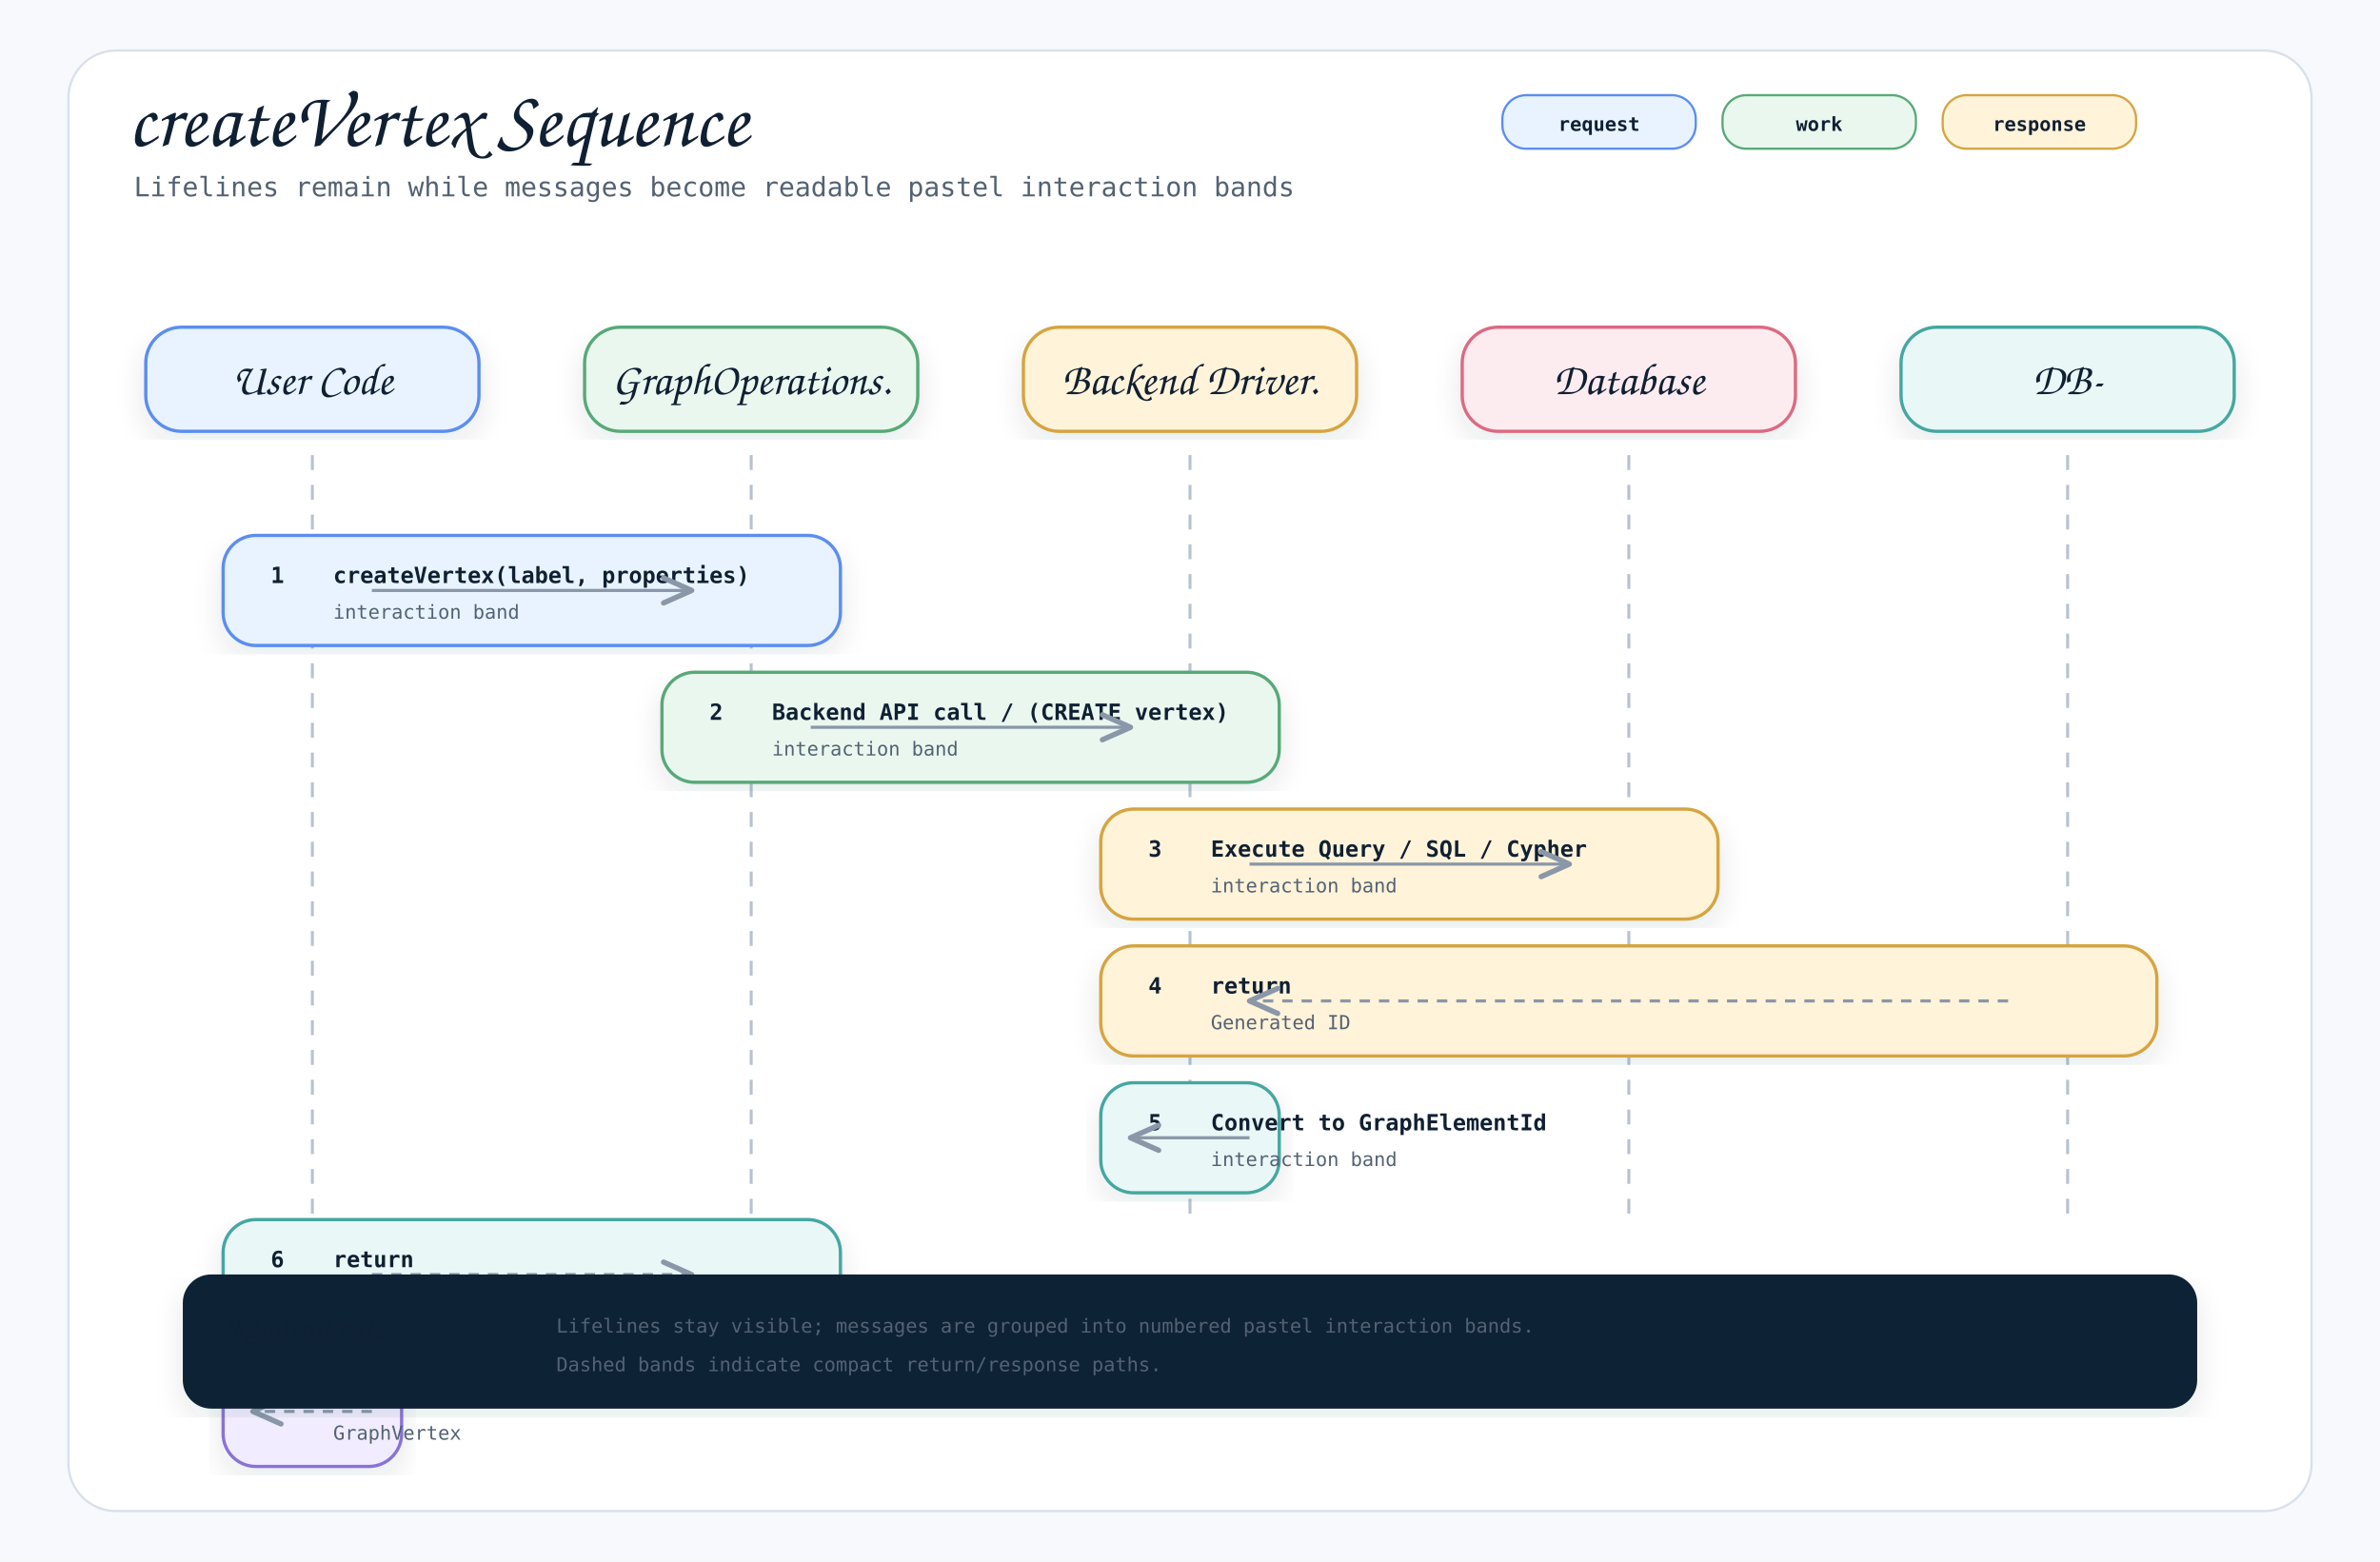
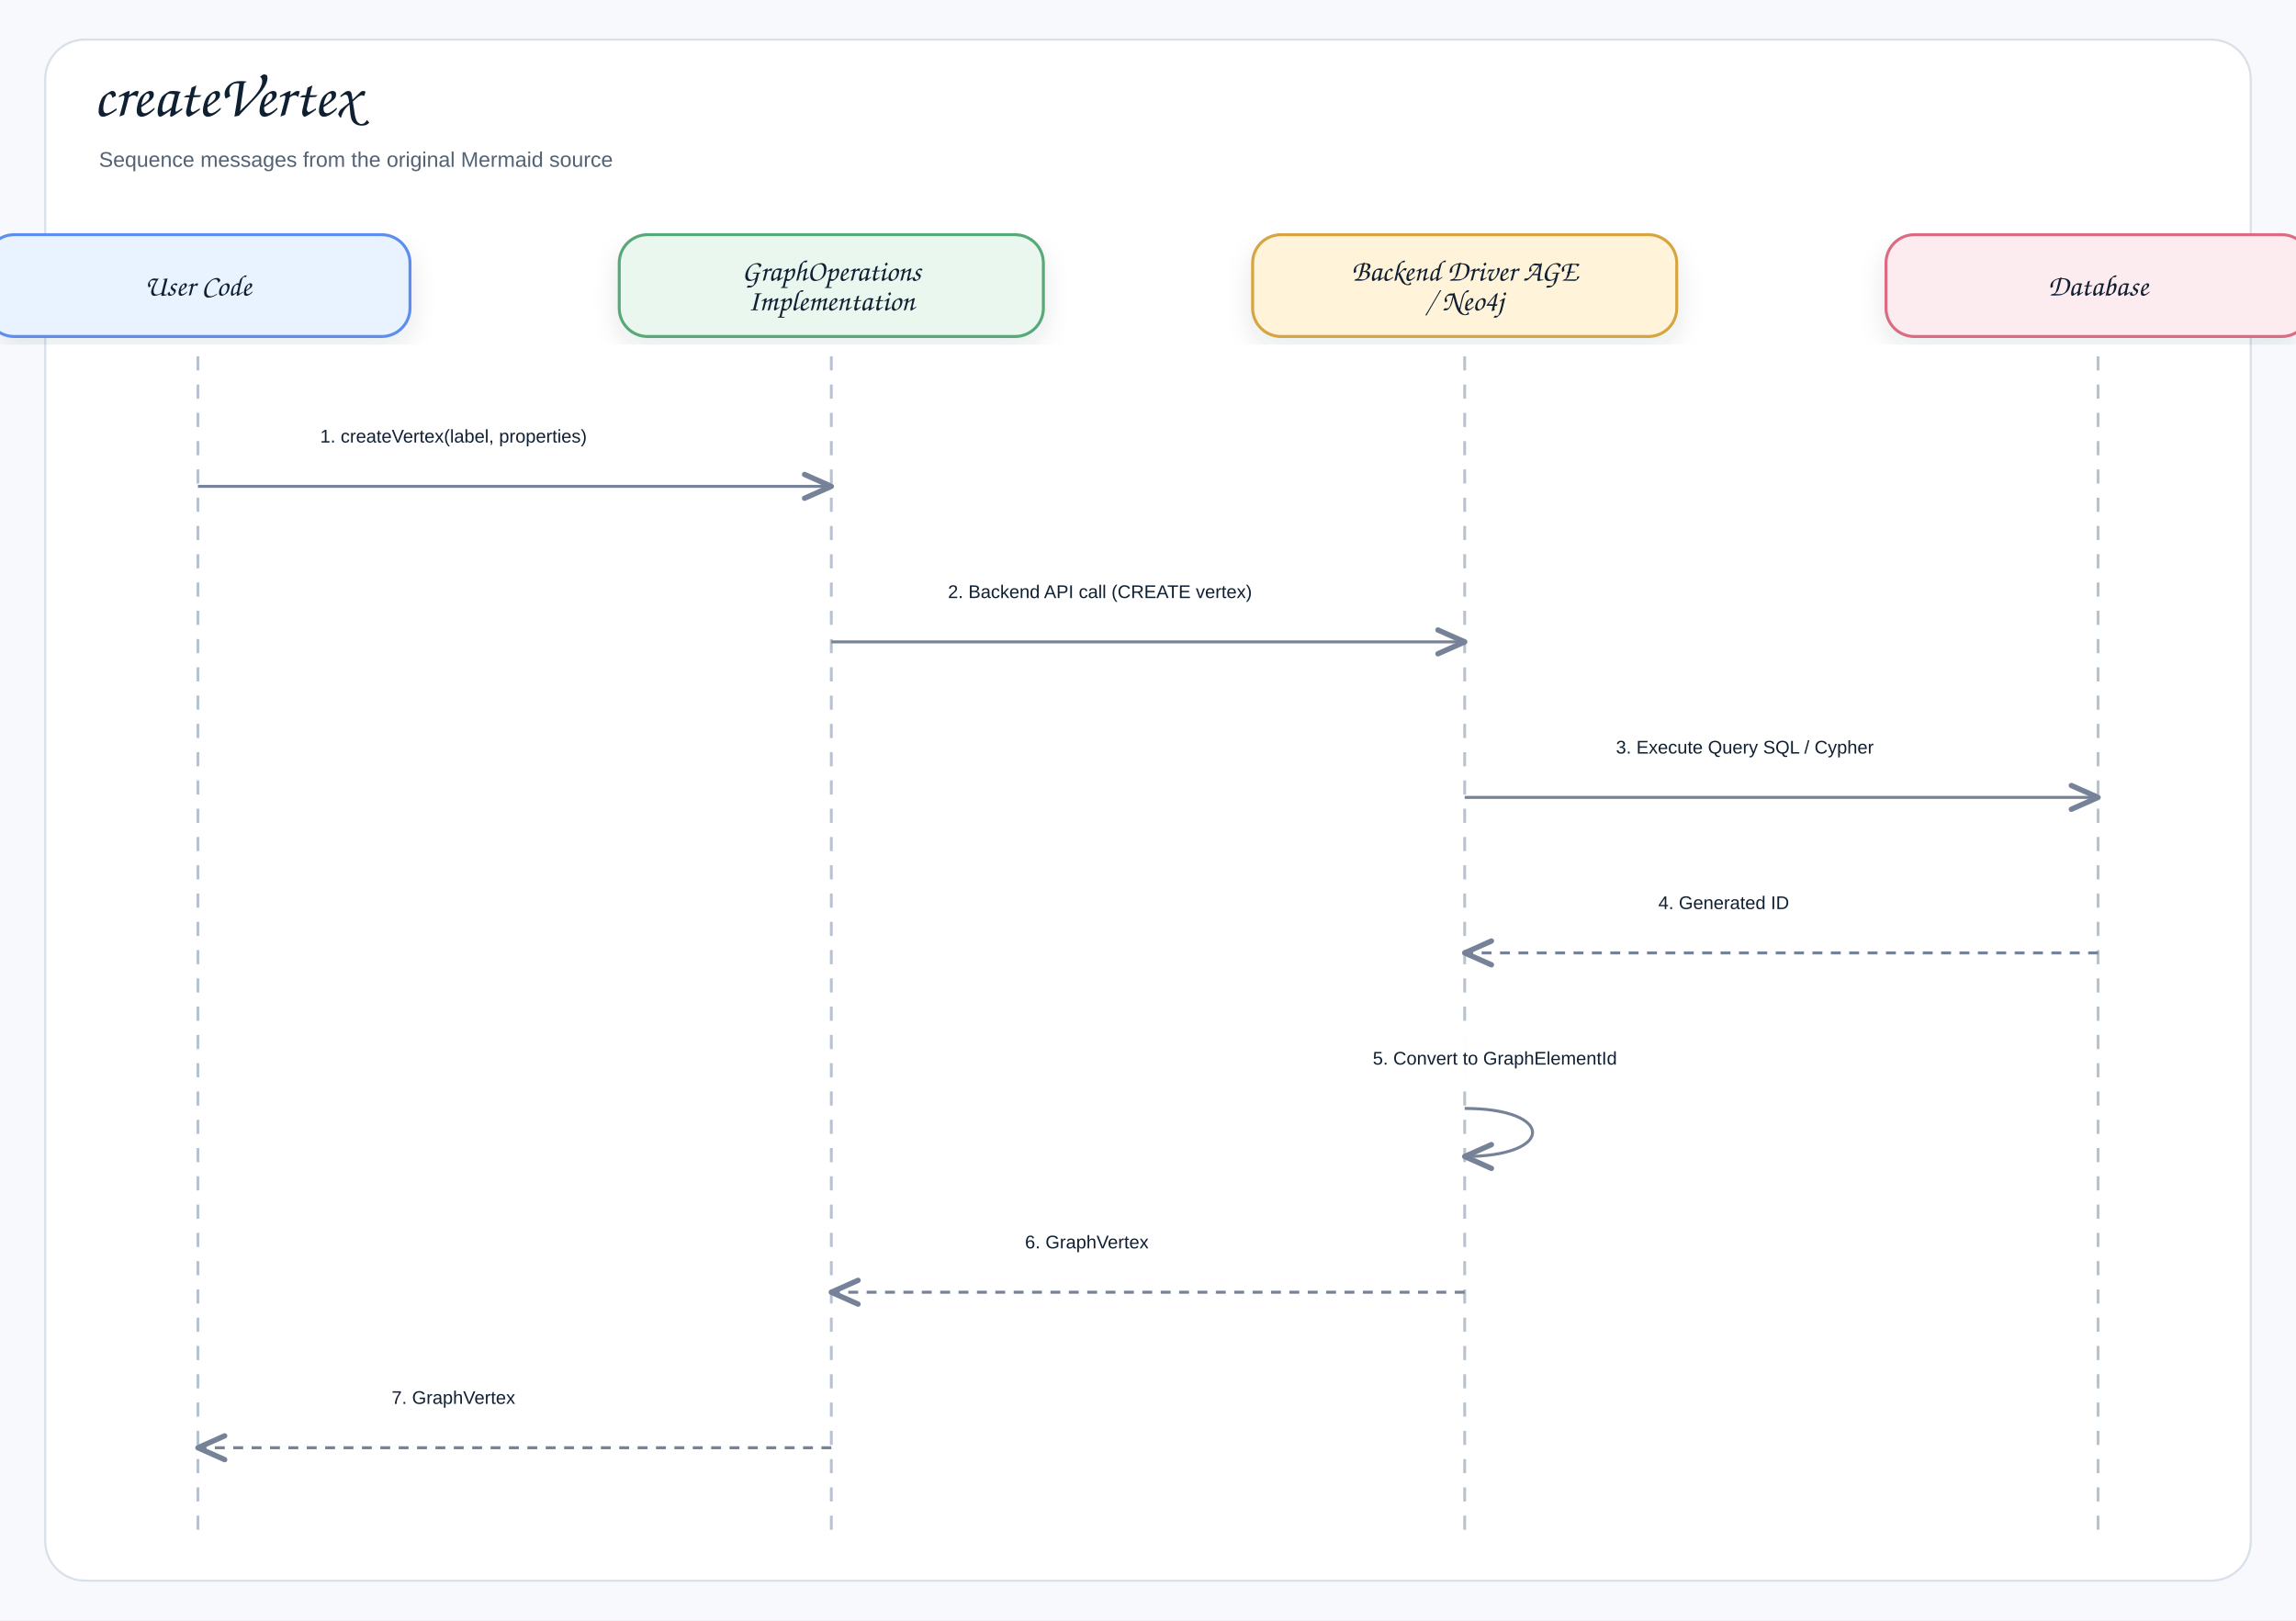
- <svg xmlns="http://www.w3.org/2000/svg" width="1600" height="1050" viewBox="0 0 1600 1050" role="img" aria-label="createVertex Sequence">
+ <svg xmlns="http://www.w3.org/2000/svg" width="1624" height="1146" viewBox="0 0 1624 1146" role="img" aria-label="createVertex">
  <defs>
    <filter id="shadow" x="-8%" y="-8%" width="116%" height="116%">
-       <feDropShadow dx="0" dy="8" stdDeviation="10" flood-color="#1f2937" flood-opacity="0.10" />
+       <feDropShadow dx="0" dy="8" stdDeviation="9" flood-color="#1f2937" flood-opacity="0.10" />
    </filter>
    <marker id="openArrow" markerWidth="12" markerHeight="10" refX="10" refY="5" orient="auto" markerUnits="strokeWidth">
-       <path d="M 1 1 L 10 5 L 1 9" fill="none" stroke="#8a97a8" stroke-width="1.7" stroke-linecap="round" stroke-linejoin="round" />
+       <path d="M 1 1 L 10 5 L 1 9" fill="none" stroke="#758297" stroke-width="1.8" stroke-linecap="round" stroke-linejoin="round" />
    </marker>
    <marker id="inherit" markerWidth="14" markerHeight="12" refX="12" refY="6" orient="auto" markerUnits="strokeWidth">
-       <path d="M 0 1 L 12 6 L 0 11 Z" fill="#ffffff" stroke="#8a97a8" stroke-width="1.7" />
+       <path d="M 0 1 L 12 6 L 0 11 Z" fill="#ffffff" stroke="#758297" stroke-width="1.8" />
    </marker>
    <style>
-     .canvas { fill: #f7f9fc; }
-     .frame { fill: #ffffff; stroke: #d8e0ea; stroke-width: 1.5; }
-     .title { font-family: "Architects Daughter", "Comic Mono", cursive; font-size: 54px; font-weight: 400; fill: #102033; }
-     .subtitle { font-family: "Comic Mono", "SFMono-Regular", Menlo, Consolas, monospace; font-size: 18px; fill: #536273; }
-     .label { font-family: "Architects Daughter", "Comic Mono", cursive; font-size: 30px; font-weight: 400; fill: #102033; }
-     .smallLabel { font-family: "Architects Daughter", "Comic Mono", cursive; font-size: 24px; font-weight: 400; fill: #102033; }
-     .mono { font-family: "Comic Mono", "SFMono-Regular", Menlo, Consolas, monospace; font-size: 15px; fill: #102033; }
-     .small { font-family: "Comic Mono", "SFMono-Regular", Menlo, Consolas, monospace; font-size: 13px; fill: #536273; }
-     .strong { font-family: "Comic Mono", "SFMono-Regular", Menlo, Consolas, monospace; font-size: 15px; font-weight: 700; fill: #102033; }
-     .card { stroke-width: 2.2; filter: url(#shadow); }
-     .line { stroke: #8a97a8; stroke-width: 2.1; fill: none; marker-end: url(#openArrow); }
-     .softLine { stroke: #8a97a8; stroke-width: 2.1; fill: none; }
-     .dashed { stroke: #8a97a8; stroke-width: 2.1; stroke-dasharray: 7 6; fill: none; marker-end: url(#openArrow); }
-     .inheritLine { stroke: #8a97a8; stroke-width: 2.2; fill: none; marker-end: url(#inherit); }
-     .implLine { stroke: #8a97a8; stroke-width: 2.2; stroke-dasharray: 8 7; fill: none; marker-end: url(#inherit); }
-     .compartment { stroke-width: 1.6; fill: none; }
-     .chip { stroke-width: 1.5; rx: 16; }
-     .chipText { font-family: "Comic Mono", "SFMono-Regular", Menlo, Consolas, monospace; font-size: 13px; font-weight: 700; fill: #102033; }
+     .canvas{fill:#f7f9fc}.frame{fill:#fff;stroke:#d8e0ea;stroke-width:1.5}
+     .title{font-family:"Architects Daughter","Comic Sans MS","Comic Sans",cursive;font-size:43px;font-weight:400;fill:#102033}
+     .subtitle{font-family:"Comic Sans MS","Comic Sans","Comic Neue",Arial,sans-serif;font-size:15px;font-weight:400;fill:#536273}
+     .label{font-family:"Architects Daughter","Comic Sans MS","Comic Sans",cursive;font-size:25px;font-weight:400;fill:#102033}
+     .smallLabel{font-family:"Architects Daughter","Comic Sans MS","Comic Sans",cursive;font-size:21px;font-weight:400;fill:#102033}
+     .mono{font-family:"Comic Sans MS","Comic Sans","Comic Neue",Arial,sans-serif;font-size:12px;font-weight:400;fill:#102033}
+     .small{font-family:"Comic Sans MS","Comic Sans","Comic Neue",Arial,sans-serif;font-size:12px;font-weight:400;fill:#536273}
+     .strong{font-family:"Comic Sans MS","Comic Sans","Comic Neue",Arial,sans-serif;font-size:13px;font-weight:400;fill:#102033}
+     .card{stroke-width:2.1;filter:url(#shadow)}.compartment{stroke-width:1.5;fill:none}
+     .line{stroke:#758297;stroke-width:2.1;fill:none;marker-end:url(#openArrow)}
+     .plainLine{stroke:#758297;stroke-width:2.1;fill:none}
+     .dashed{stroke:#758297;stroke-width:2.1;stroke-dasharray:7 6;fill:none;marker-end:url(#openArrow)}
+     .inheritLine{stroke:#758297;stroke-width:2.2;fill:none;marker-end:url(#inherit)}
+     .implLine{stroke:#758297;stroke-width:2.2;stroke-dasharray:8 7;fill:none;marker-end:url(#inherit)}
  </style>
  </defs>
-   <rect class="canvas" width="1600" height="1050" />
-   <rect class="frame" x="46" y="34" width="1508" height="982" rx="32" />
-   <text class="title" x="86" y="98">createVertex Sequence</text>
-   <text class="subtitle" x="90" y="132">Lifelines remain while messages become readable pastel interaction bands</text>
-   <rect class="chip" x="1010" y="64" width="130" height="36" fill="#e8f3ff" stroke="#5b8def" />
-   <text class="chipText" x="1075" y="88" text-anchor="middle">request</text>
-   <rect class="chip" x="1158" y="64" width="130" height="36" fill="#eaf7ef" stroke="#58a978" />
-   <text class="chipText" x="1223" y="88" text-anchor="middle">work</text>
-   <rect class="chip" x="1306" y="64" width="130" height="36" fill="#fff3d9" stroke="#d6a441" />
-   <text class="chipText" x="1371" y="88" text-anchor="middle">response</text>
-   <g>
-     <rect class="card" x="98" y="220" width="224" height="70" rx="24" fill="#e8f3ff" stroke="#5b8def" />
-     <text class="label" x="210" y="265" text-anchor="middle">User Code</text>
-     <line x1="210" y1="306" x2="210" y2="820" stroke="#b7c2d1" stroke-width="2" stroke-dasharray="10 10" />
-   </g>
-   <g>
-     <rect class="card" x="393" y="220" width="224" height="70" rx="24" fill="#eaf7ef" stroke="#58a978" />
-     <text class="label" x="505" y="265" text-anchor="middle">GraphOperations.</text>
-     <line x1="505" y1="306" x2="505" y2="820" stroke="#b7c2d1" stroke-width="2" stroke-dasharray="10 10" />
-   </g>
-   <g>
-     <rect class="card" x="688" y="220" width="224" height="70" rx="24" fill="#fff3d9" stroke="#d6a441" />
-     <text class="label" x="800" y="265" text-anchor="middle">Backend Driver.</text>
-     <line x1="800" y1="306" x2="800" y2="820" stroke="#b7c2d1" stroke-width="2" stroke-dasharray="10 10" />
-   </g>
-   <g>
-     <rect class="card" x="983" y="220" width="224" height="70" rx="24" fill="#fdecef" stroke="#dc6b82" />
-     <text class="label" x="1095" y="265" text-anchor="middle">Database</text>
-     <line x1="1095" y1="306" x2="1095" y2="820" stroke="#b7c2d1" stroke-width="2" stroke-dasharray="10 10" />
-   </g>
-   <g>
-     <rect class="card" x="1278" y="220" width="224" height="70" rx="24" fill="#e9f7f6" stroke="#45a7a1" />
-     <text class="label" x="1390" y="265" text-anchor="middle">DB-</text>
-     <line x1="1390" y1="306" x2="1390" y2="820" stroke="#b7c2d1" stroke-width="2" stroke-dasharray="10 10" />
-   </g>
-   <g>
-     <rect class="card" x="150" y="360" width="415" height="74" rx="22" fill="#e8f3ff" stroke="#5b8def" />
-     <text class="strong" x="182" y="392">1</text>
-     <text class="strong" x="224" y="392">createVertex(label, properties)</text>
-     <text class="small" x="224" y="416">interaction band</text>
-     <path class="line" d="M250 397 L465 397" />
-   </g>
-   <g>
-     <rect class="card" x="445" y="452" width="415" height="74" rx="22" fill="#eaf7ef" stroke="#58a978" />
-     <text class="strong" x="477" y="484">2</text>
-     <text class="strong" x="519" y="484">Backend API call / (CREATE vertex)</text>
-     <text class="small" x="519" y="508">interaction band</text>
-     <path class="line" d="M545 489 L760 489" />
-   </g>
-   <g>
-     <rect class="card" x="740" y="544" width="415" height="74" rx="22" fill="#fff3d9" stroke="#d6a441" />
-     <text class="strong" x="772" y="576">3</text>
-     <text class="strong" x="814" y="576">Execute Query / SQL / Cypher</text>
-     <text class="small" x="814" y="600">interaction band</text>
-     <path class="line" d="M840 581 L1055 581" />
-   </g>
-   <g>
-     <rect class="card" x="740" y="636" width="710" height="74" rx="22" fill="#fff3d9" stroke="#d6a441" />
-     <text class="strong" x="772" y="668">4</text>
-     <text class="strong" x="814" y="668">return</text>
-     <text class="small" x="814" y="692">Generated ID</text>
-     <path class="dashed" d="M1350 673 L840 673" />
-   </g>
-   <g>
-     <rect class="card" x="740" y="728" width="120" height="74" rx="22" fill="#e9f7f6" stroke="#45a7a1" />
-     <text class="strong" x="772" y="760">5</text>
-     <text class="strong" x="814" y="760">Convert to GraphElementId</text>
-     <text class="small" x="814" y="784">interaction band</text>
-     <path class="line" d="M840 765 L760 765" />
-   </g>
-   <g>
-     <rect class="card" x="150" y="820" width="415" height="74" rx="22" fill="#e9f7f6" stroke="#45a7a1" />
-     <text class="strong" x="182" y="852">6</text>
-     <text class="strong" x="224" y="852">return</text>
-     <text class="small" x="224" y="876">GraphVertex</text>
-     <path class="dashed" d="M250 857 L465 857" />
-   </g>
-   <g>
-     <rect class="card" x="150" y="912" width="120" height="74" rx="22" fill="#f1ecff" stroke="#8a72d6" />
-     <text class="strong" x="182" y="944">7</text>
-     <text class="strong" x="224" y="944">return</text>
-     <text class="small" x="224" y="968">GraphVertex</text>
-     <path class="dashed" d="M250 949 L170 949" />
-   </g>
-   <g transform="translate(124,858)">
-     <rect class="card" x="0" y="0" width="1352" height="88" rx="18" fill="#0d2435" stroke="#0d2435" />
-     <text class="smallLabel" x="28" y="42" fill="#ffffff">Reading rule</text>
-     <text class="small" x="250" y="38" fill="#dbeafe">Lifelines stay visible; messages are grouped into numbered pastel interaction bands.</text>
-     <text class="small" x="250" y="64" fill="#dbeafe">Dashed bands indicate compact return/response paths.</text>
-   </g>
+   <rect class="canvas" width="1624" height="1146" />
+   <rect class="frame" x="32" y="28" width="1560" height="1090" rx="28" />
+   <text class="title" x="66" y="82">createVertex</text>
+   <text class="subtitle" x="70" y="118">Sequence messages from the original Mermaid source</text>
+   <rect class="card" x="-10" y="166" width="300" height="72" rx="20" fill="#E8F3FF" stroke="#5B8DEF" />
+   <text class="smallLabel" x="140" y="209" text-anchor="middle">User Code</text>
+   <line class="lifeline" x1="140" y1="252" x2="140" y2="1086" stroke="#b7c2d1" stroke-width="2" stroke-dasharray="10 10" />
+   <rect class="card" x="438" y="166" width="300" height="72" rx="20" fill="#EAF7EF" stroke="#58A978" />
+   <text class="smallLabel" x="588" y="198.5" text-anchor="middle">GraphOperations</text>
+   <text class="smallLabel" x="588" y="219.5" text-anchor="middle">Implementation</text>
+   <line class="lifeline" x1="588" y1="252" x2="588" y2="1086" stroke="#b7c2d1" stroke-width="2" stroke-dasharray="10 10" />
+   <rect class="card" x="886" y="166" width="300" height="72" rx="20" fill="#FFF3D9" stroke="#D6A441" />
+   <text class="smallLabel" x="1036" y="198.5" text-anchor="middle">Backend Driver AGE</text>
+   <text class="smallLabel" x="1036" y="219.5" text-anchor="middle">/ Neo4j</text>
+   <line class="lifeline" x1="1036" y1="252" x2="1036" y2="1086" stroke="#b7c2d1" stroke-width="2" stroke-dasharray="10 10" />
+   <rect class="card" x="1334" y="166" width="300" height="72" rx="20" fill="#FDECEF" stroke="#DC6B82" />
+   <text class="smallLabel" x="1484" y="209" text-anchor="middle">Database</text>
+   <line class="lifeline" x1="1484" y1="252" x2="1484" y2="1086" stroke="#b7c2d1" stroke-width="2" stroke-dasharray="10 10" />
+   <rect x="208.5" y="286" width="311" height="40" rx="12" fill="#ffffff" opacity="0.97" />
+   <text class="strong" x="226.5" y="313" text-anchor="start">1. createVertex(label, properties)</text>
+   <path class="line" d="M140 344 L588 344" />
+   <rect x="652.5" y="396" width="319" height="40" rx="12" fill="#ffffff" opacity="0.97" />
+   <text class="strong" x="670.5" y="423" text-anchor="start">2. Backend API call (CREATE vertex)</text>
+   <path class="line" d="M588 454 L1036 454" />
+   <rect x="1125" y="506" width="270" height="40" rx="12" fill="#ffffff" opacity="0.97" />
+   <text class="strong" x="1143" y="533" text-anchor="start">3. Execute Query SQL / Cypher</text>
+   <path class="line" d="M1036 564 L1484 564" />
+   <rect x="1155" y="616" width="210" height="40" rx="12" fill="#ffffff" opacity="0.97" />
+   <text class="strong" x="1173" y="643" text-anchor="start">4. Generated ID</text>
+   <path class="dashed" d="M1484 674 L1036 674" />
+   <rect x="953" y="726" width="262" height="40" rx="12" fill="#ffffff" opacity="0.97" />
+   <text class="strong" x="971" y="753" text-anchor="start">5. Convert to GraphElementId</text>
+   <path class="line" d="M1036 784 C1100 784 1100 818 1036 818" />
+   <rect x="707" y="856" width="210" height="40" rx="12" fill="#ffffff" opacity="0.97" />
+   <text class="strong" x="725" y="883" text-anchor="start">6. GraphVertex</text>
+   <path class="dashed" d="M1036 914 L588 914" />
+   <rect x="259" y="966" width="210" height="40" rx="12" fill="#ffffff" opacity="0.97" />
+   <text class="strong" x="277" y="993" text-anchor="start">7. GraphVertex</text>
+   <path class="dashed" d="M588 1024 L140 1024" />
</svg>
